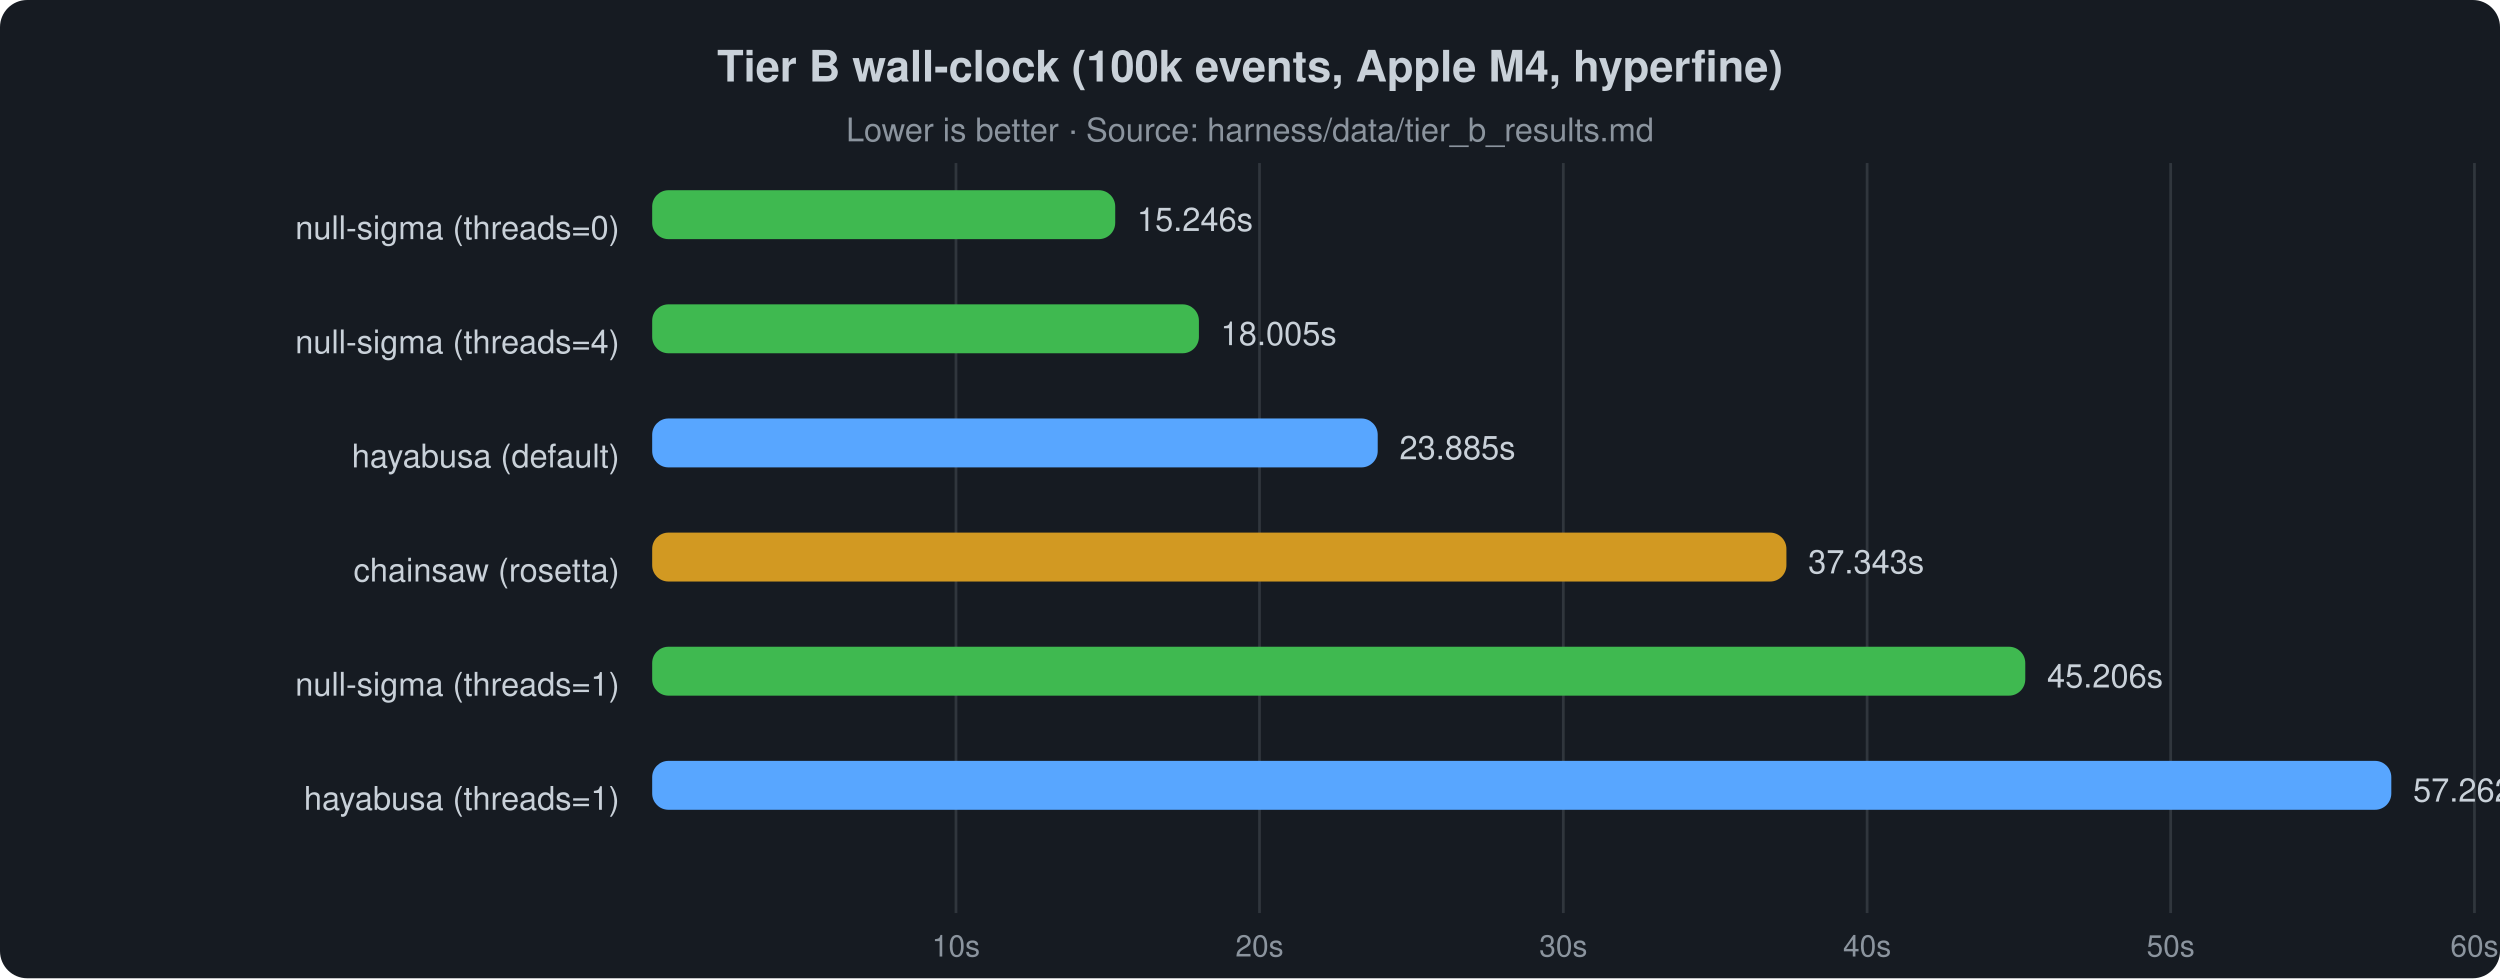
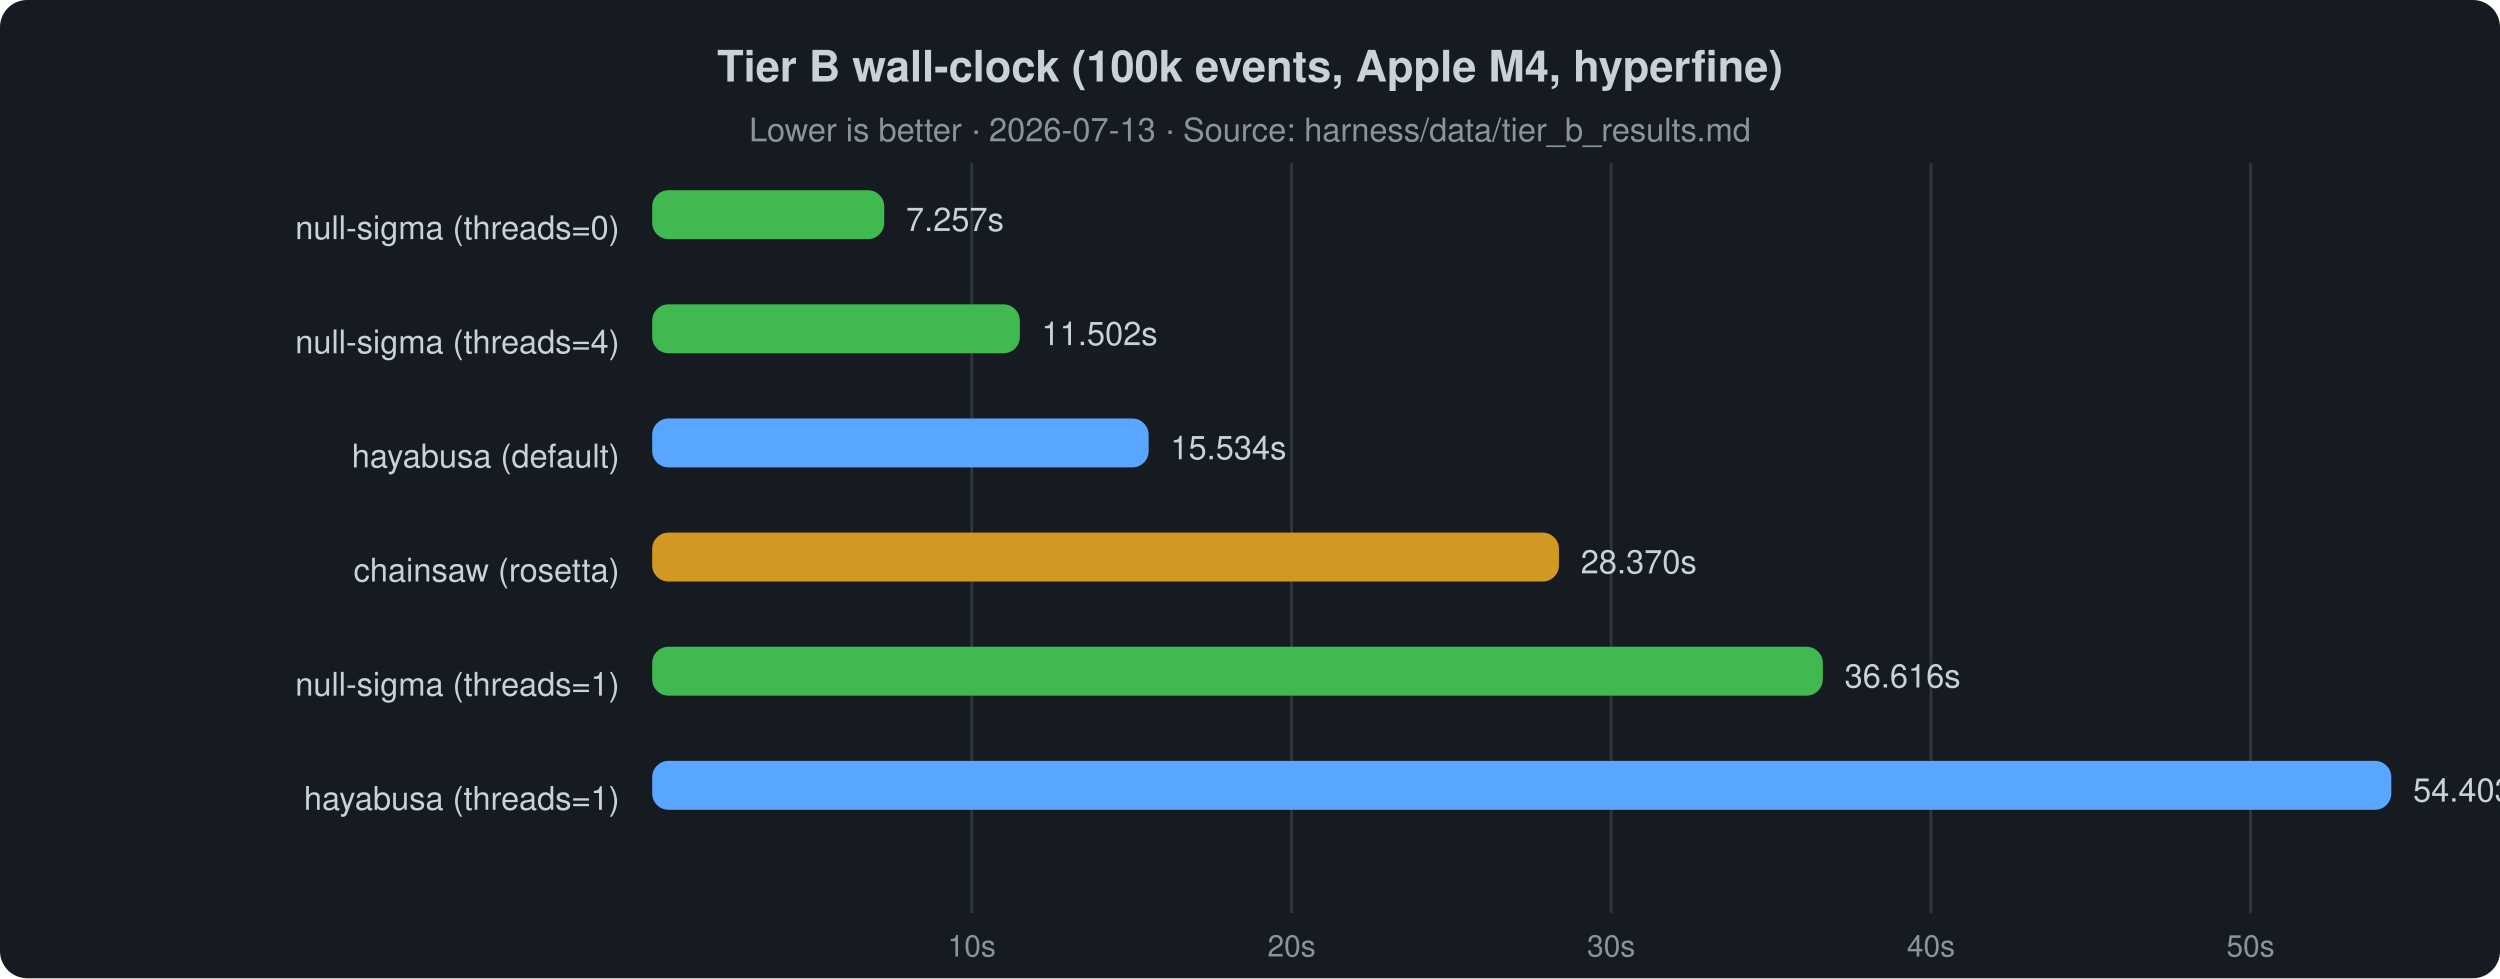
<svg xmlns="http://www.w3.org/2000/svg" width="920" height="360" viewBox="0 0 920 360" font-family="-apple-system, 'Segoe UI', Helvetica, Arial, sans-serif">
  <rect width="920" height="360" rx="10" fill="#161b22" />
  <text x="460.0" y="30" fill="#c9d1d9" font-size="16" font-weight="600" text-anchor="middle">Tier B wall-clock (100k events, Apple M4, hyperfine)</text>
-   <text x="460.0" y="52" fill="#8b949e" font-size="12" text-anchor="middle">Lower is better · Source: harness/data/tier_b_results.md</text>
-   <line x1="351.8" y1="60" x2="351.8" y2="336" stroke="#30363d" stroke-width="1" />
-   <text x="351.8" y="352" fill="#8b949e" font-size="11" text-anchor="middle">10s</text>
-   <line x1="463.5" y1="60" x2="463.5" y2="336" stroke="#30363d" stroke-width="1" />
-   <text x="463.5" y="352" fill="#8b949e" font-size="11" text-anchor="middle">20s</text>
-   <line x1="575.3" y1="60" x2="575.3" y2="336" stroke="#30363d" stroke-width="1" />
-   <text x="575.3" y="352" fill="#8b949e" font-size="11" text-anchor="middle">30s</text>
-   <line x1="687.1" y1="60" x2="687.1" y2="336" stroke="#30363d" stroke-width="1" />
-   <text x="687.1" y="352" fill="#8b949e" font-size="11" text-anchor="middle">40s</text>
-   <line x1="798.8" y1="60" x2="798.8" y2="336" stroke="#30363d" stroke-width="1" />
-   <text x="798.8" y="352" fill="#8b949e" font-size="11" text-anchor="middle">50s</text>
-   <line x1="910.6" y1="60" x2="910.6" y2="336" stroke="#30363d" stroke-width="1" />
-   <text x="910.6" y="352" fill="#8b949e" font-size="11" text-anchor="middle">60s</text>
+   <text x="460.0" y="52" fill="#8b949e" font-size="12" text-anchor="middle">Lower is better · 2026-07-13 · Source: harness/data/tier_b_results.md</text>
+   <line x1="357.6" y1="60" x2="357.6" y2="336" stroke="#30363d" stroke-width="1" />
+   <text x="357.6" y="352" fill="#8b949e" font-size="11" text-anchor="middle">10s</text>
+   <line x1="475.3" y1="60" x2="475.3" y2="336" stroke="#30363d" stroke-width="1" />
+   <text x="475.3" y="352" fill="#8b949e" font-size="11" text-anchor="middle">20s</text>
+   <line x1="592.9" y1="60" x2="592.9" y2="336" stroke="#30363d" stroke-width="1" />
+   <text x="592.9" y="352" fill="#8b949e" font-size="11" text-anchor="middle">30s</text>
+   <line x1="710.6" y1="60" x2="710.6" y2="336" stroke="#30363d" stroke-width="1" />
+   <text x="710.6" y="352" fill="#8b949e" font-size="11" text-anchor="middle">40s</text>
+   <line x1="828.2" y1="60" x2="828.2" y2="336" stroke="#30363d" stroke-width="1" />
+   <text x="828.2" y="352" fill="#8b949e" font-size="11" text-anchor="middle">50s</text>
+   <line x1="945.8" y1="60" x2="945.8" y2="336" stroke="#30363d" stroke-width="1" />
+   <text x="945.8" y="352" fill="#8b949e" font-size="11" text-anchor="middle">60s</text>
  <text x="228" y="88" fill="#c9d1d9" font-size="12" text-anchor="end">null-sigma (threads=0)</text>
-   <rect x="240" y="70" width="170.4" height="18" rx="6" fill="#3fb950" />
-   <text x="418.4" y="85" fill="#c9d1d9" font-size="12" text-anchor="start">15.246s</text>
+   <rect x="240" y="70" width="85.4" height="18" rx="6" fill="#3fb950" />
+   <text x="333.4" y="85" fill="#c9d1d9" font-size="12" text-anchor="start">7.257s</text>
  <text x="228" y="130" fill="#c9d1d9" font-size="12" text-anchor="end">null-sigma (threads=4)</text>
-   <rect x="240" y="112" width="201.2" height="18" rx="6" fill="#3fb950" />
-   <text x="449.2" y="127" fill="#c9d1d9" font-size="12" text-anchor="start">18.005s</text>
+   <rect x="240" y="112" width="135.3" height="18" rx="6" fill="#3fb950" />
+   <text x="383.3" y="127" fill="#c9d1d9" font-size="12" text-anchor="start">11.502s</text>
  <text x="228" y="172" fill="#c9d1d9" font-size="12" text-anchor="end">hayabusa (default)</text>
-   <rect x="240" y="154" width="267.0" height="18" rx="6" fill="#58a6ff" />
-   <text x="515.0" y="169" fill="#c9d1d9" font-size="12" text-anchor="start">23.885s</text>
+   <rect x="240" y="154" width="182.7" height="18" rx="6" fill="#58a6ff" />
+   <text x="430.7" y="169" fill="#c9d1d9" font-size="12" text-anchor="start">15.534s</text>
  <text x="228" y="214" fill="#c9d1d9" font-size="12" text-anchor="end">chainsaw (rosetta)</text>
-   <rect x="240" y="196" width="417.4" height="18" rx="6" fill="#d29922" />
-   <text x="665.4" y="211" fill="#c9d1d9" font-size="12" text-anchor="start">37.343s</text>
+   <rect x="240" y="196" width="333.7" height="18" rx="6" fill="#d29922" />
+   <text x="581.7" y="211" fill="#c9d1d9" font-size="12" text-anchor="start">28.370s</text>
  <text x="228" y="256" fill="#c9d1d9" font-size="12" text-anchor="end">null-sigma (threads=1)</text>
-   <rect x="240" y="238" width="505.3" height="18" rx="6" fill="#3fb950" />
-   <text x="753.3" y="253" fill="#c9d1d9" font-size="12" text-anchor="start">45.206s</text>
+   <rect x="240" y="238" width="430.8" height="18" rx="6" fill="#3fb950" />
+   <text x="678.8" y="253" fill="#c9d1d9" font-size="12" text-anchor="start">36.616s</text>
  <text x="228" y="298" fill="#c9d1d9" font-size="12" text-anchor="end">hayabusa (threads=1)</text>
  <rect x="240" y="280" width="640.0" height="18" rx="6" fill="#58a6ff" />
-   <text x="888.0" y="295" fill="#c9d1d9" font-size="12" text-anchor="start">57.262s</text>
+   <text x="888.0" y="295" fill="#c9d1d9" font-size="12" text-anchor="start">54.403s</text>
</svg>
